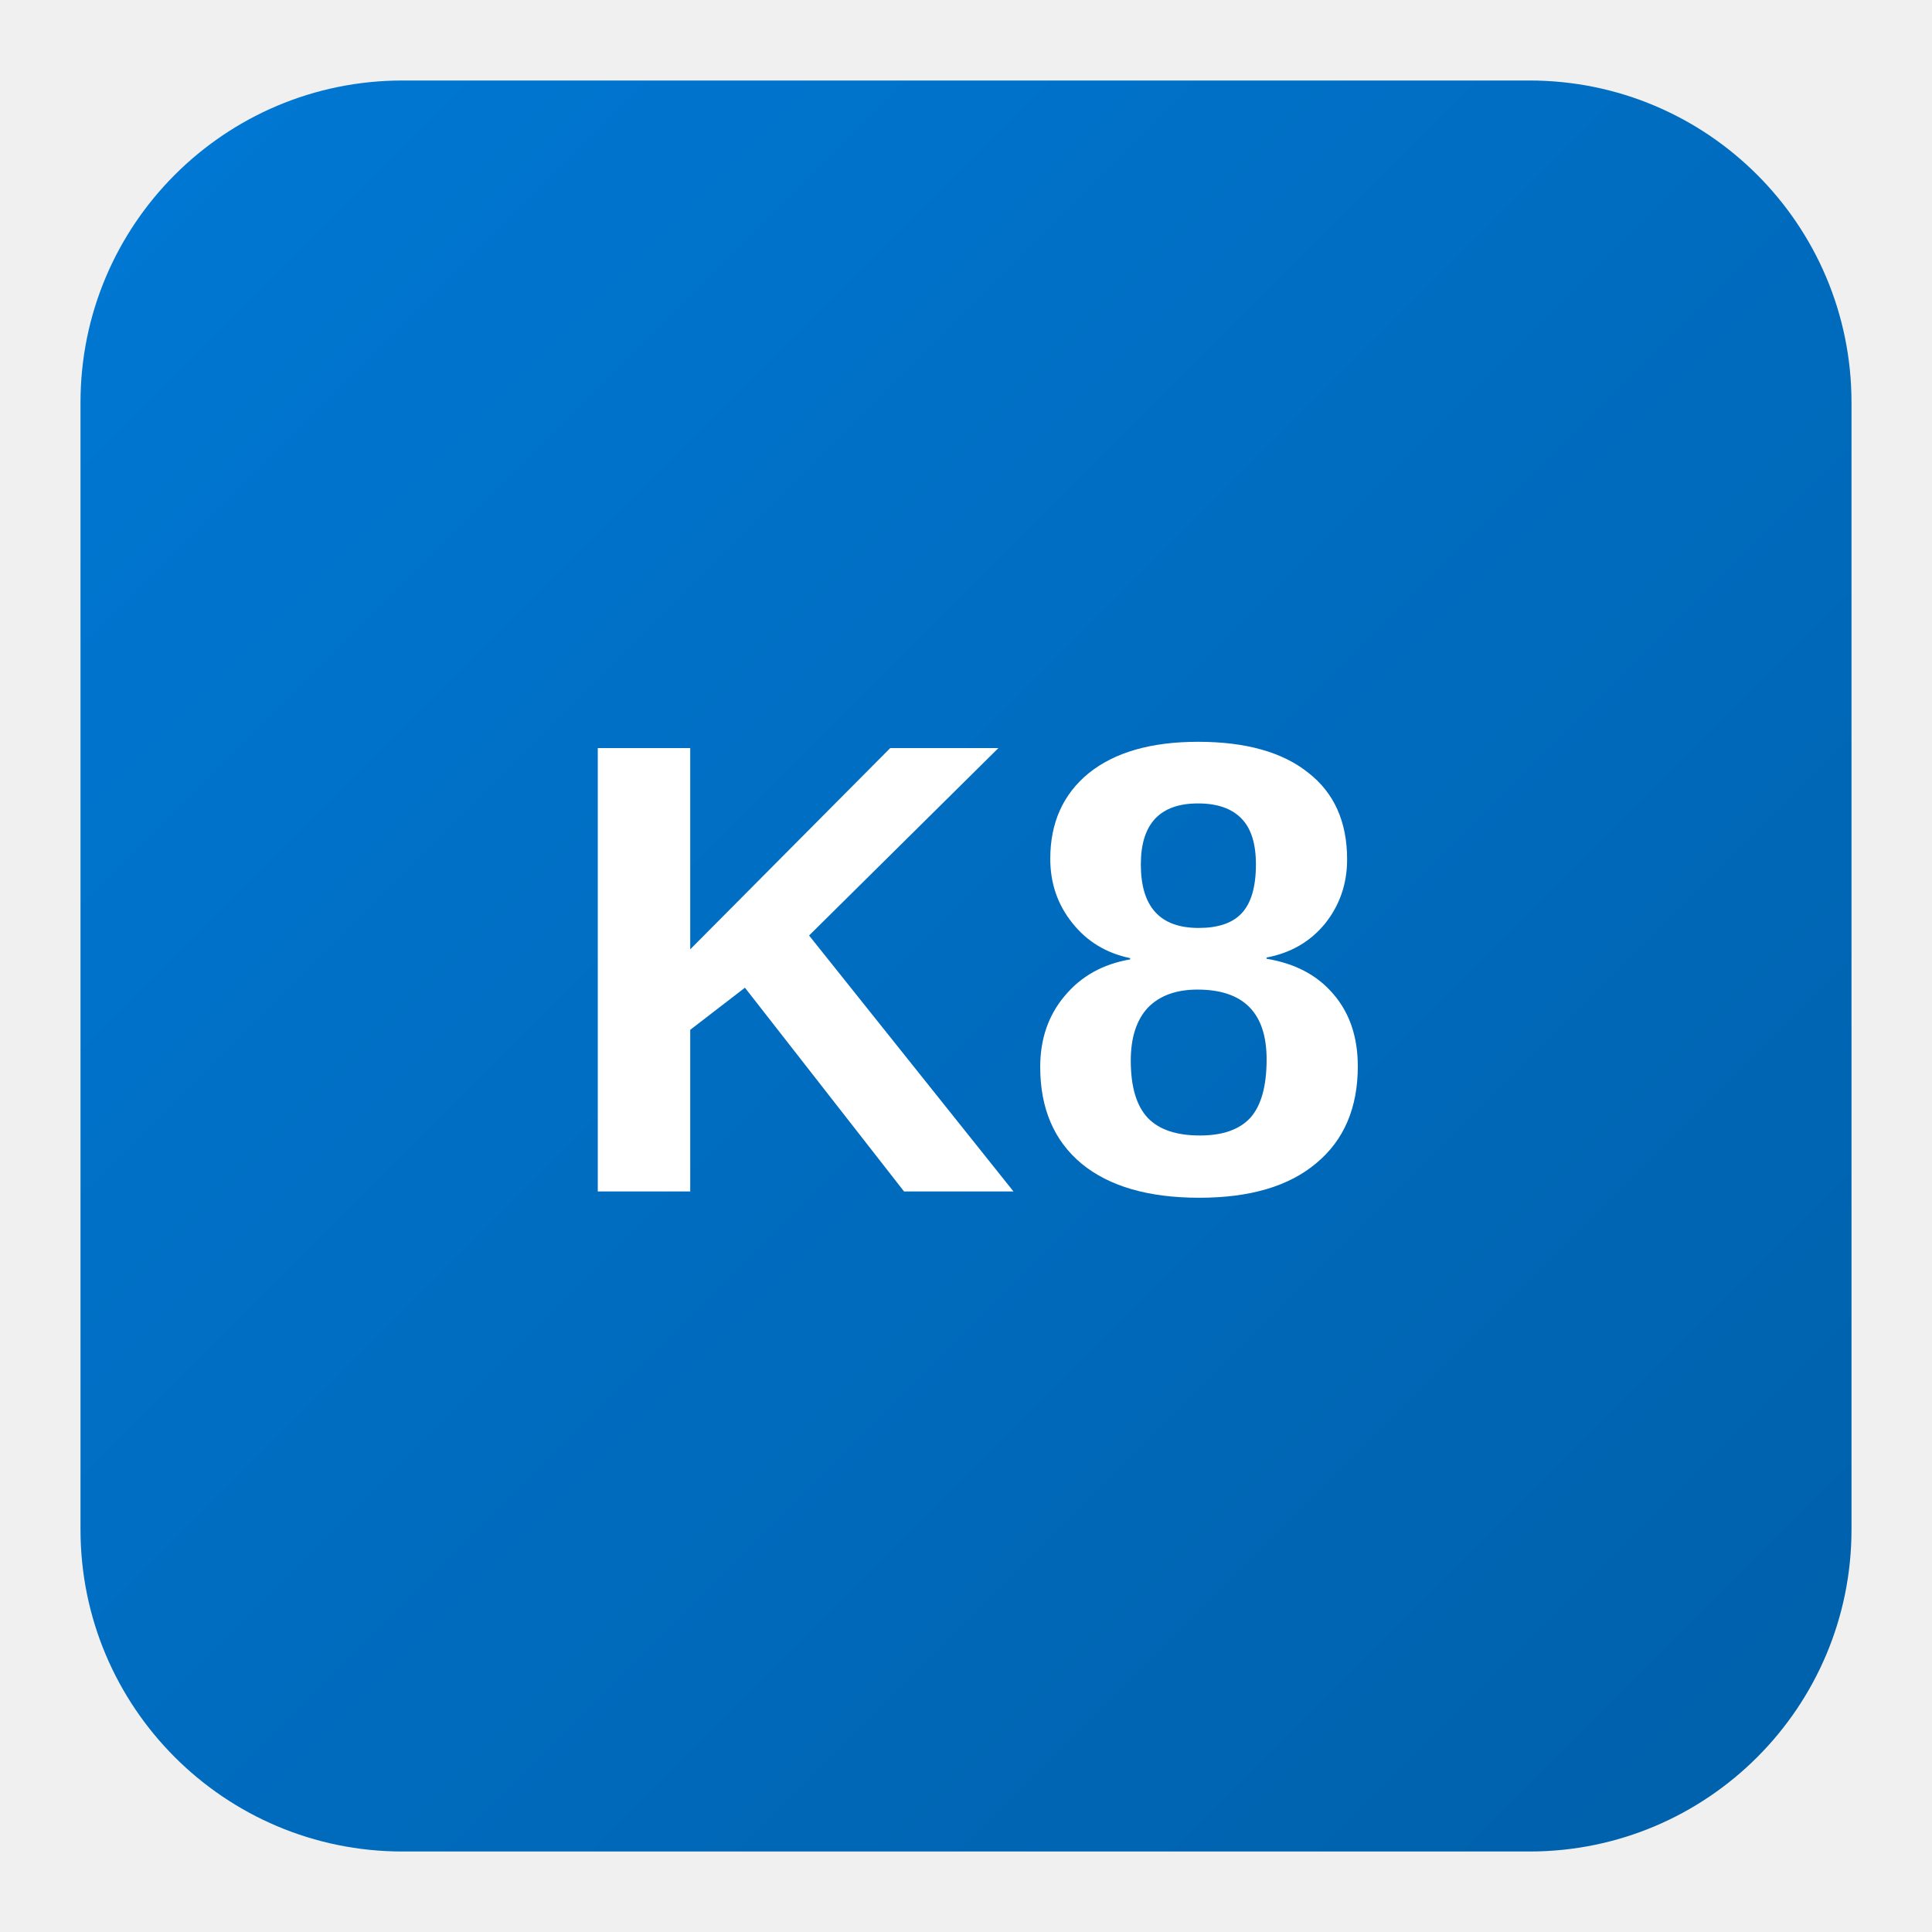
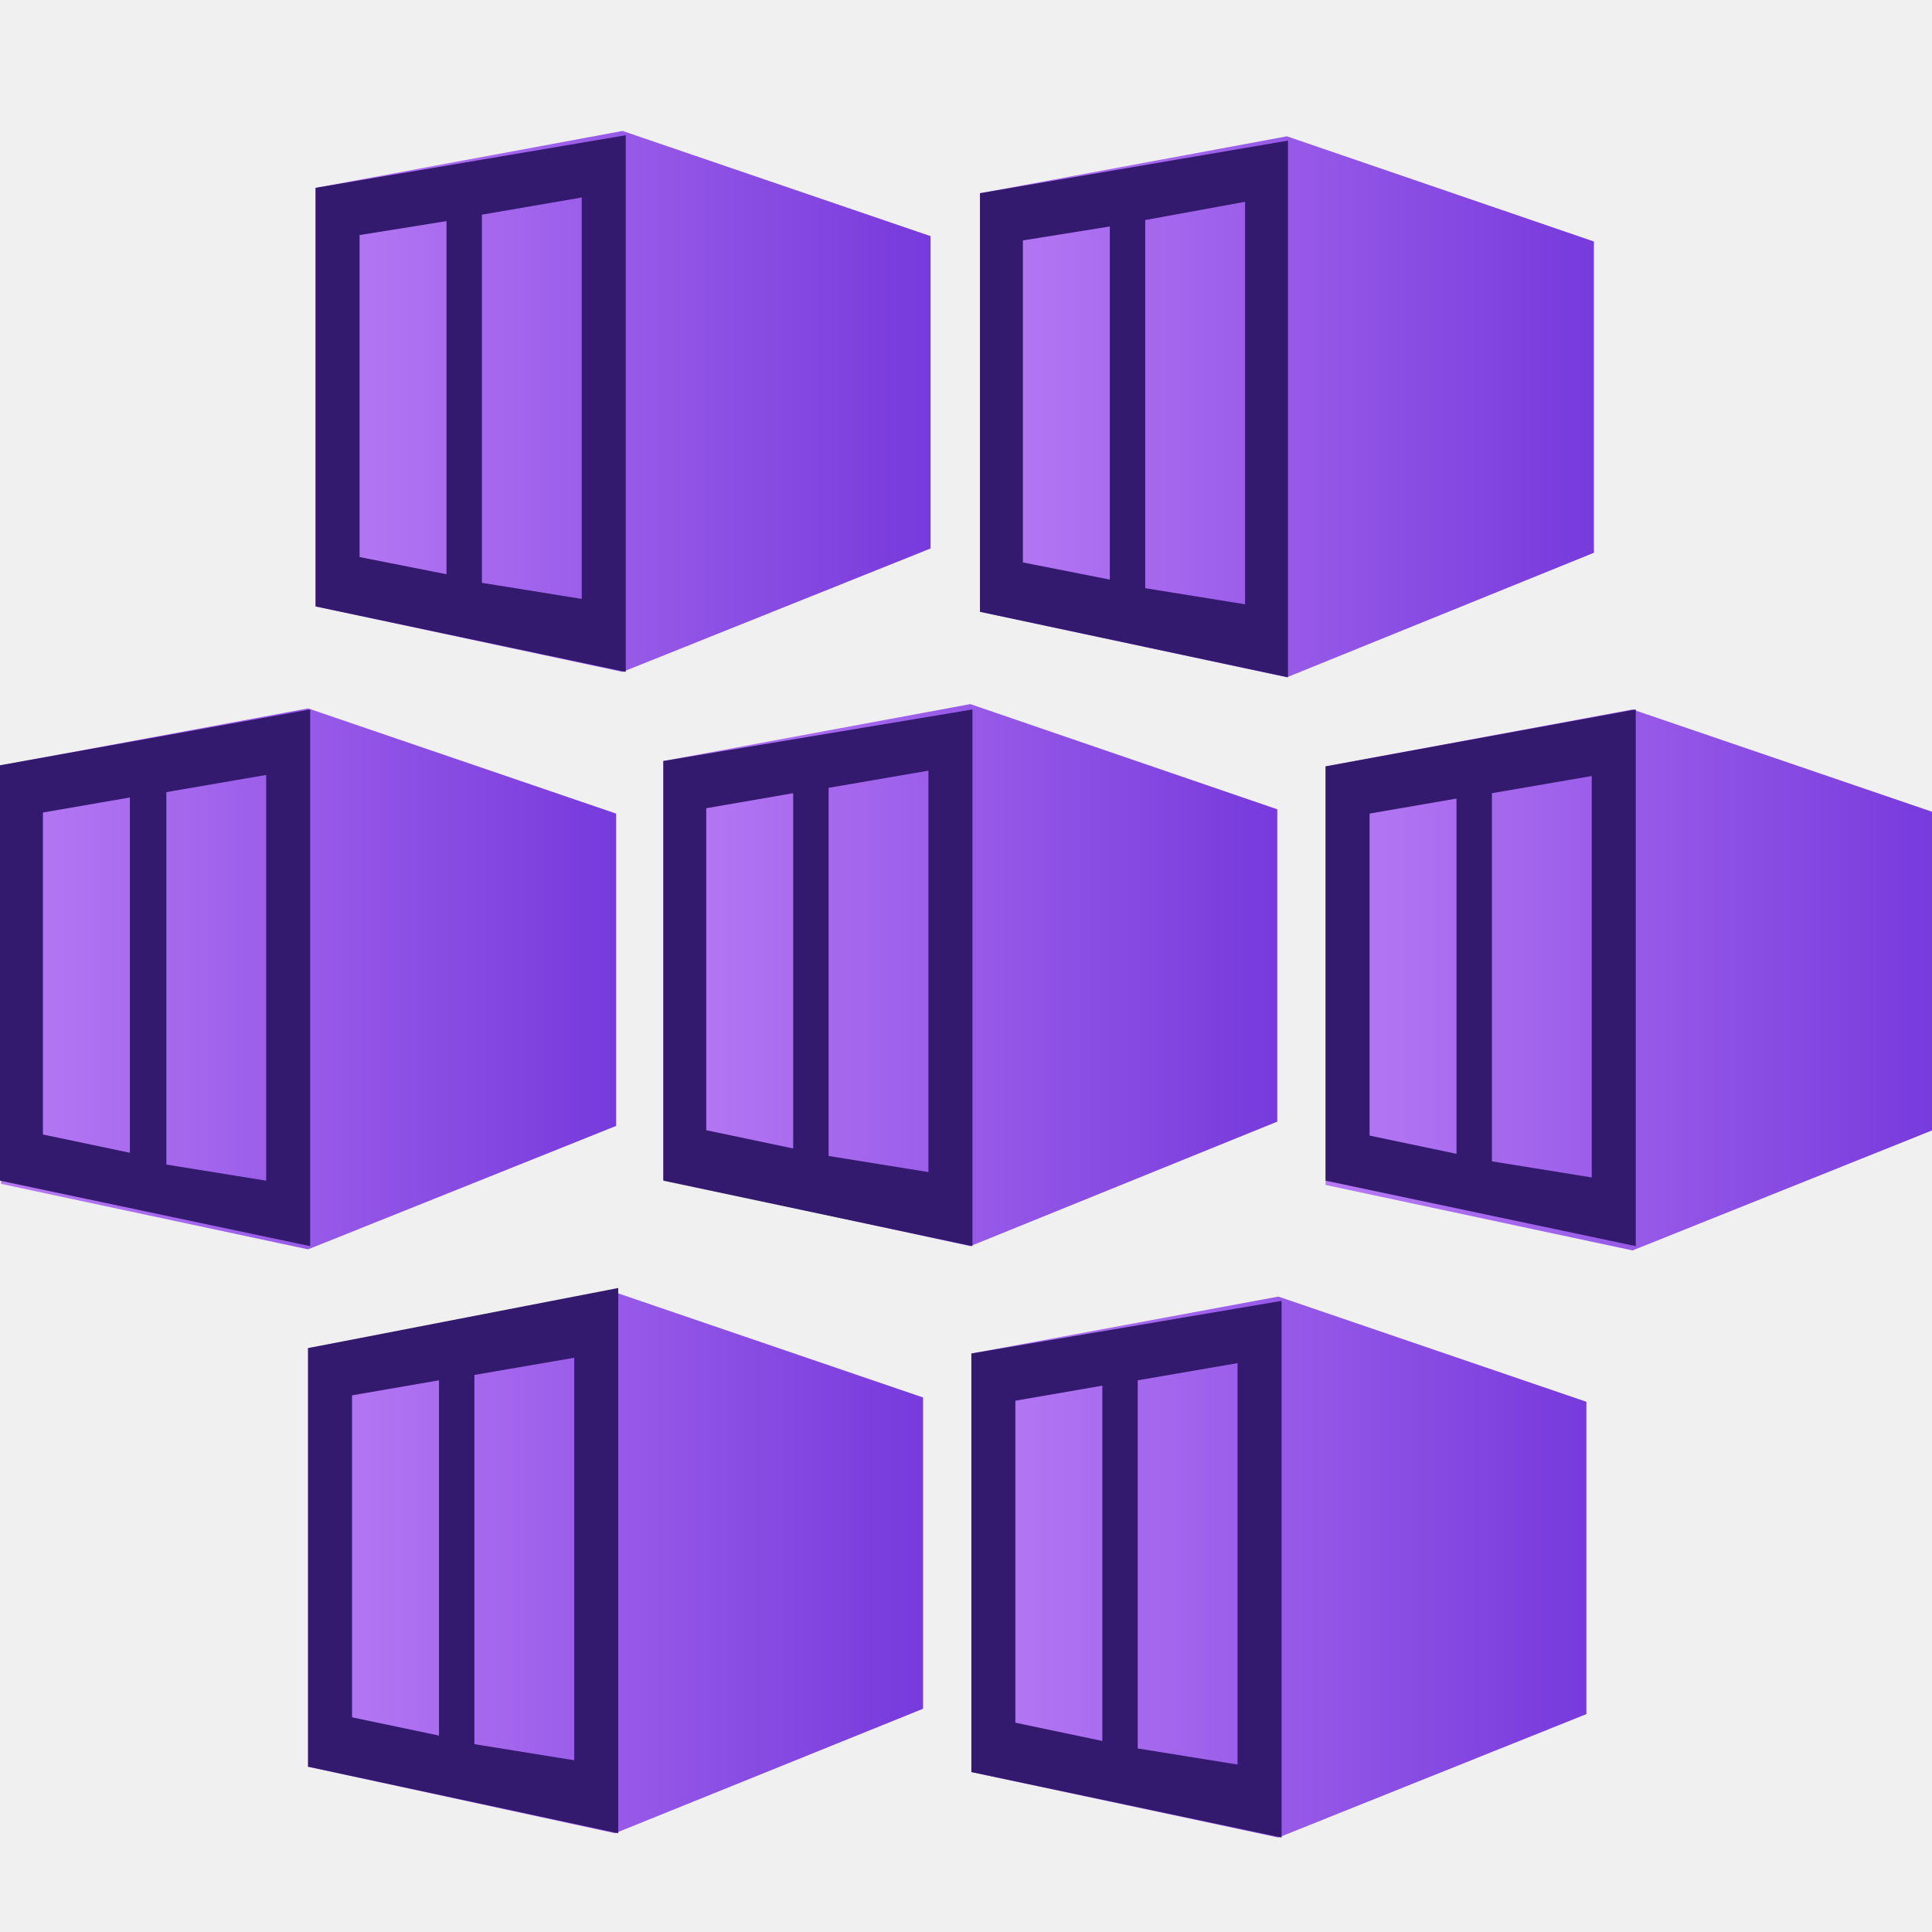
- <svg xmlns="http://www.w3.org/2000/svg" width="48" height="48" viewBox="0 0 48 48">
+ <svg xmlns="http://www.w3.org/2000/svg" viewBox="0 0 18 18">
  <defs>
-     <linearGradient id="g" x1="0" y1="0" x2="1" y2="1">
-       <stop offset="0" stop-color="#0078D4" />
-       <stop offset="1" stop-color="#0060aa" />
+     <linearGradient id="a" x1="2.94" y1="3.74" x2="8.67" y2="3.74" gradientUnits="userSpaceOnUse">
+       <stop offset="0" stop-color="#b77af4" />
+       <stop offset="1" stop-color="#773adc" />
+     </linearGradient>
+     <linearGradient id="b" x1="9.13" y1="3.79" x2="14.85" y2="3.79" gradientUnits="userSpaceOnUse">
+       <stop offset="0" stop-color="#b77af4" />
+       <stop offset="1" stop-color="#773adc" />
+     </linearGradient>
+     <linearGradient id="c" x1=".01" y1="9.12" x2="5.73" y2="9.12" gradientUnits="userSpaceOnUse">
+       <stop offset="0" stop-color="#b77af4" />
+       <stop offset="1" stop-color="#773adc" />
+     </linearGradient>
+     <linearGradient id="d" x1="6.18" y1="9.08" x2="11.9" y2="9.08" gradientUnits="userSpaceOnUse">
+       <stop offset="0" stop-color="#b77af4" />
+       <stop offset="1" stop-color="#773adc" />
+     </linearGradient>
+     <linearGradient id="e" x1="12.35" y1="9.13" x2="18.08" y2="9.13" gradientUnits="userSpaceOnUse">
+       <stop offset="0" stop-color="#b77af4" />
+       <stop offset="1" stop-color="#773adc" />
+     </linearGradient>
+     <linearGradient id="f" x1="2.87" y1="14.56" x2="8.6" y2="14.56" gradientUnits="userSpaceOnUse">
+       <stop offset="0" stop-color="#b77af4" />
+       <stop offset="1" stop-color="#773adc" />
+     </linearGradient>
+     <linearGradient id="g" x1="9.05" y1="14.6" x2="14.78" y2="14.6" gradientUnits="userSpaceOnUse">
+       <stop offset="0" stop-color="#b77af4" />
+       <stop offset="1" stop-color="#773adc" />
    </linearGradient>
  </defs>
-   <rect x="2" y="2" width="44" height="44" rx="8" fill="url(#g)" />
-   <text x="24" y="24" dy="0.35em" text-anchor="middle" font-family="Segoe UI, Arial, sans-serif" font-size="16" font-weight="700" fill="#ffffff">K8</text>
+   <path fill="url(#a)" d="M5.8 1.22l-2.86.53v3.9l2.86.61 2.87-1.15V2.2L5.8 1.22z" />
+   <path d="M5.91 6.2l2.62-1.06A.2.2 0 008.65 5V2.36a.21.21 0 00-.13-.18l-2.65-.9h-.12l-2.6.48a.2.2 0 00-.15.18v3.53a.19.19 0 00.15.19l2.63.55a.32.32 0 00.13-.01z" fill="none" />
+   <path d="M2.94 1.75v3.9l2.89.61v-5zm1.22 3.6l-.81-.16v-3l.81-.13zm1.26.23l-.93-.15V2l.93-.16z" fill="#341a6e" />
+   <path fill="url(#b)" d="M11.99 1.27l-2.86.53v3.9l2.86.61 2.86-1.16v-2.9l-2.86-.98z" />
+   <path d="M9.13 1.8v3.9l2.87.61v-5zm1.21 3.6l-.81-.16v-3l.81-.13zm1.26.23l-.93-.15V2.05l.93-.17z" fill="#341a6e" />
+   <path fill="url(#c)" d="M2.87 6.6l-2.86.53v3.9l2.86.61 2.87-1.15V7.58L2.87 6.6z" />
+   <path d="M0 7.13V11l2.89.61v-5zm1.21 3.61l-.81-.17v-3l.81-.14zm1.27.26l-.93-.15V7.38l.93-.16z" fill="#341a6e" />
+   <path fill="url(#d)" d="M9.04 6.56l-2.86.53v3.9l2.86.62 2.86-1.16V7.54l-2.86-.98z" />
+   <path d="M6.18 7.09V11l2.88.61v-5zm1.21 3.61l-.81-.17v-3l.81-.14zm1.26.22l-.93-.15V7.34l.93-.16z" fill="#341a6e" />
+   <path fill="url(#e)" d="M15.21 6.61l-2.86.53v3.9l2.86.61 2.87-1.15V7.59l-2.87-.98z" />
+   <path d="M12.35 7.14V11l2.89.61v-5zm1.22 3.61l-.81-.17v-3l.81-.14zm1.26.22l-.93-.15V7.39l.93-.16z" fill="#341a6e" />
+   <path fill="url(#f)" d="M5.73 12.04l-2.86.52v3.9l2.86.62 2.87-1.16v-2.9l-2.87-.98z" />
+   <path d="M5.84 17l2.61-1a.18.18 0 00.12-.18v-2.6a.2.2 0 00-.13-.22l-2.64-.9a.17.17 0 00-.12 0l-2.6.47a.19.19 0 00-.16.19v3.54a.19.19 0 00.15.19L5.7 17a.23.23 0 00.14 0z" fill="none" />
+   <path d="M2.87 12.56v3.9l2.89.62V12zm1.22 3.61L3.28 16v-3l.81-.14zm1.26.23l-.93-.15v-3.44l.93-.16z" fill="#341a6e" />
+   <path fill="url(#g)" d="M11.91 12.08l-2.86.53v3.9l2.86.61 2.87-1.15v-2.91l-2.87-.98z" />
+   <path d="M9.05 12.61v3.9l2.89.61v-5zm1.22 3.61l-.81-.17v-3l.81-.14zm1.26.22l-.93-.15v-3.43l.93-.16z" fill="#341a6e" />
</svg>
